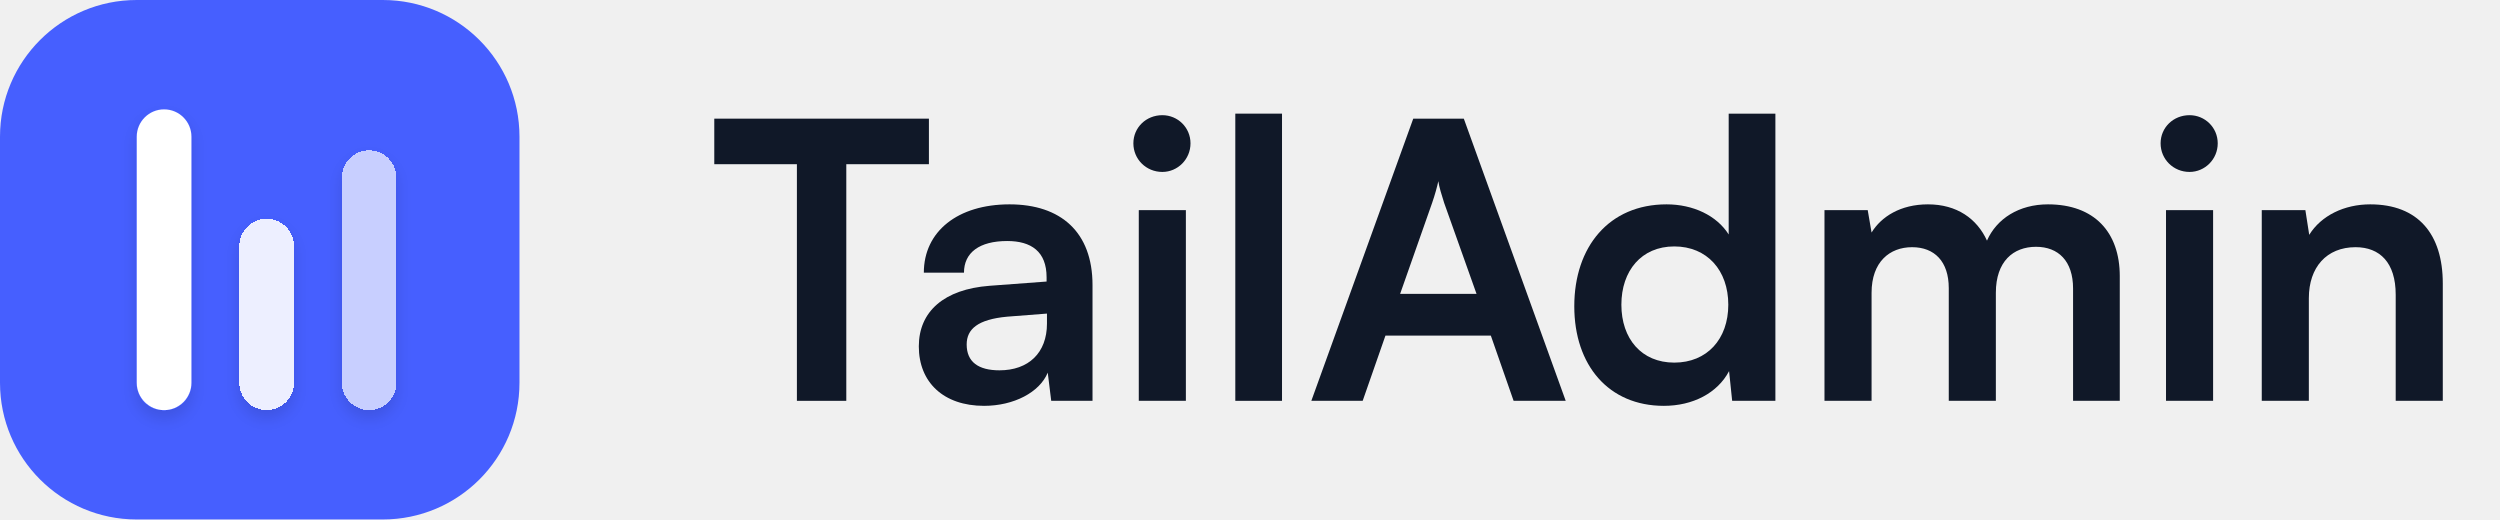
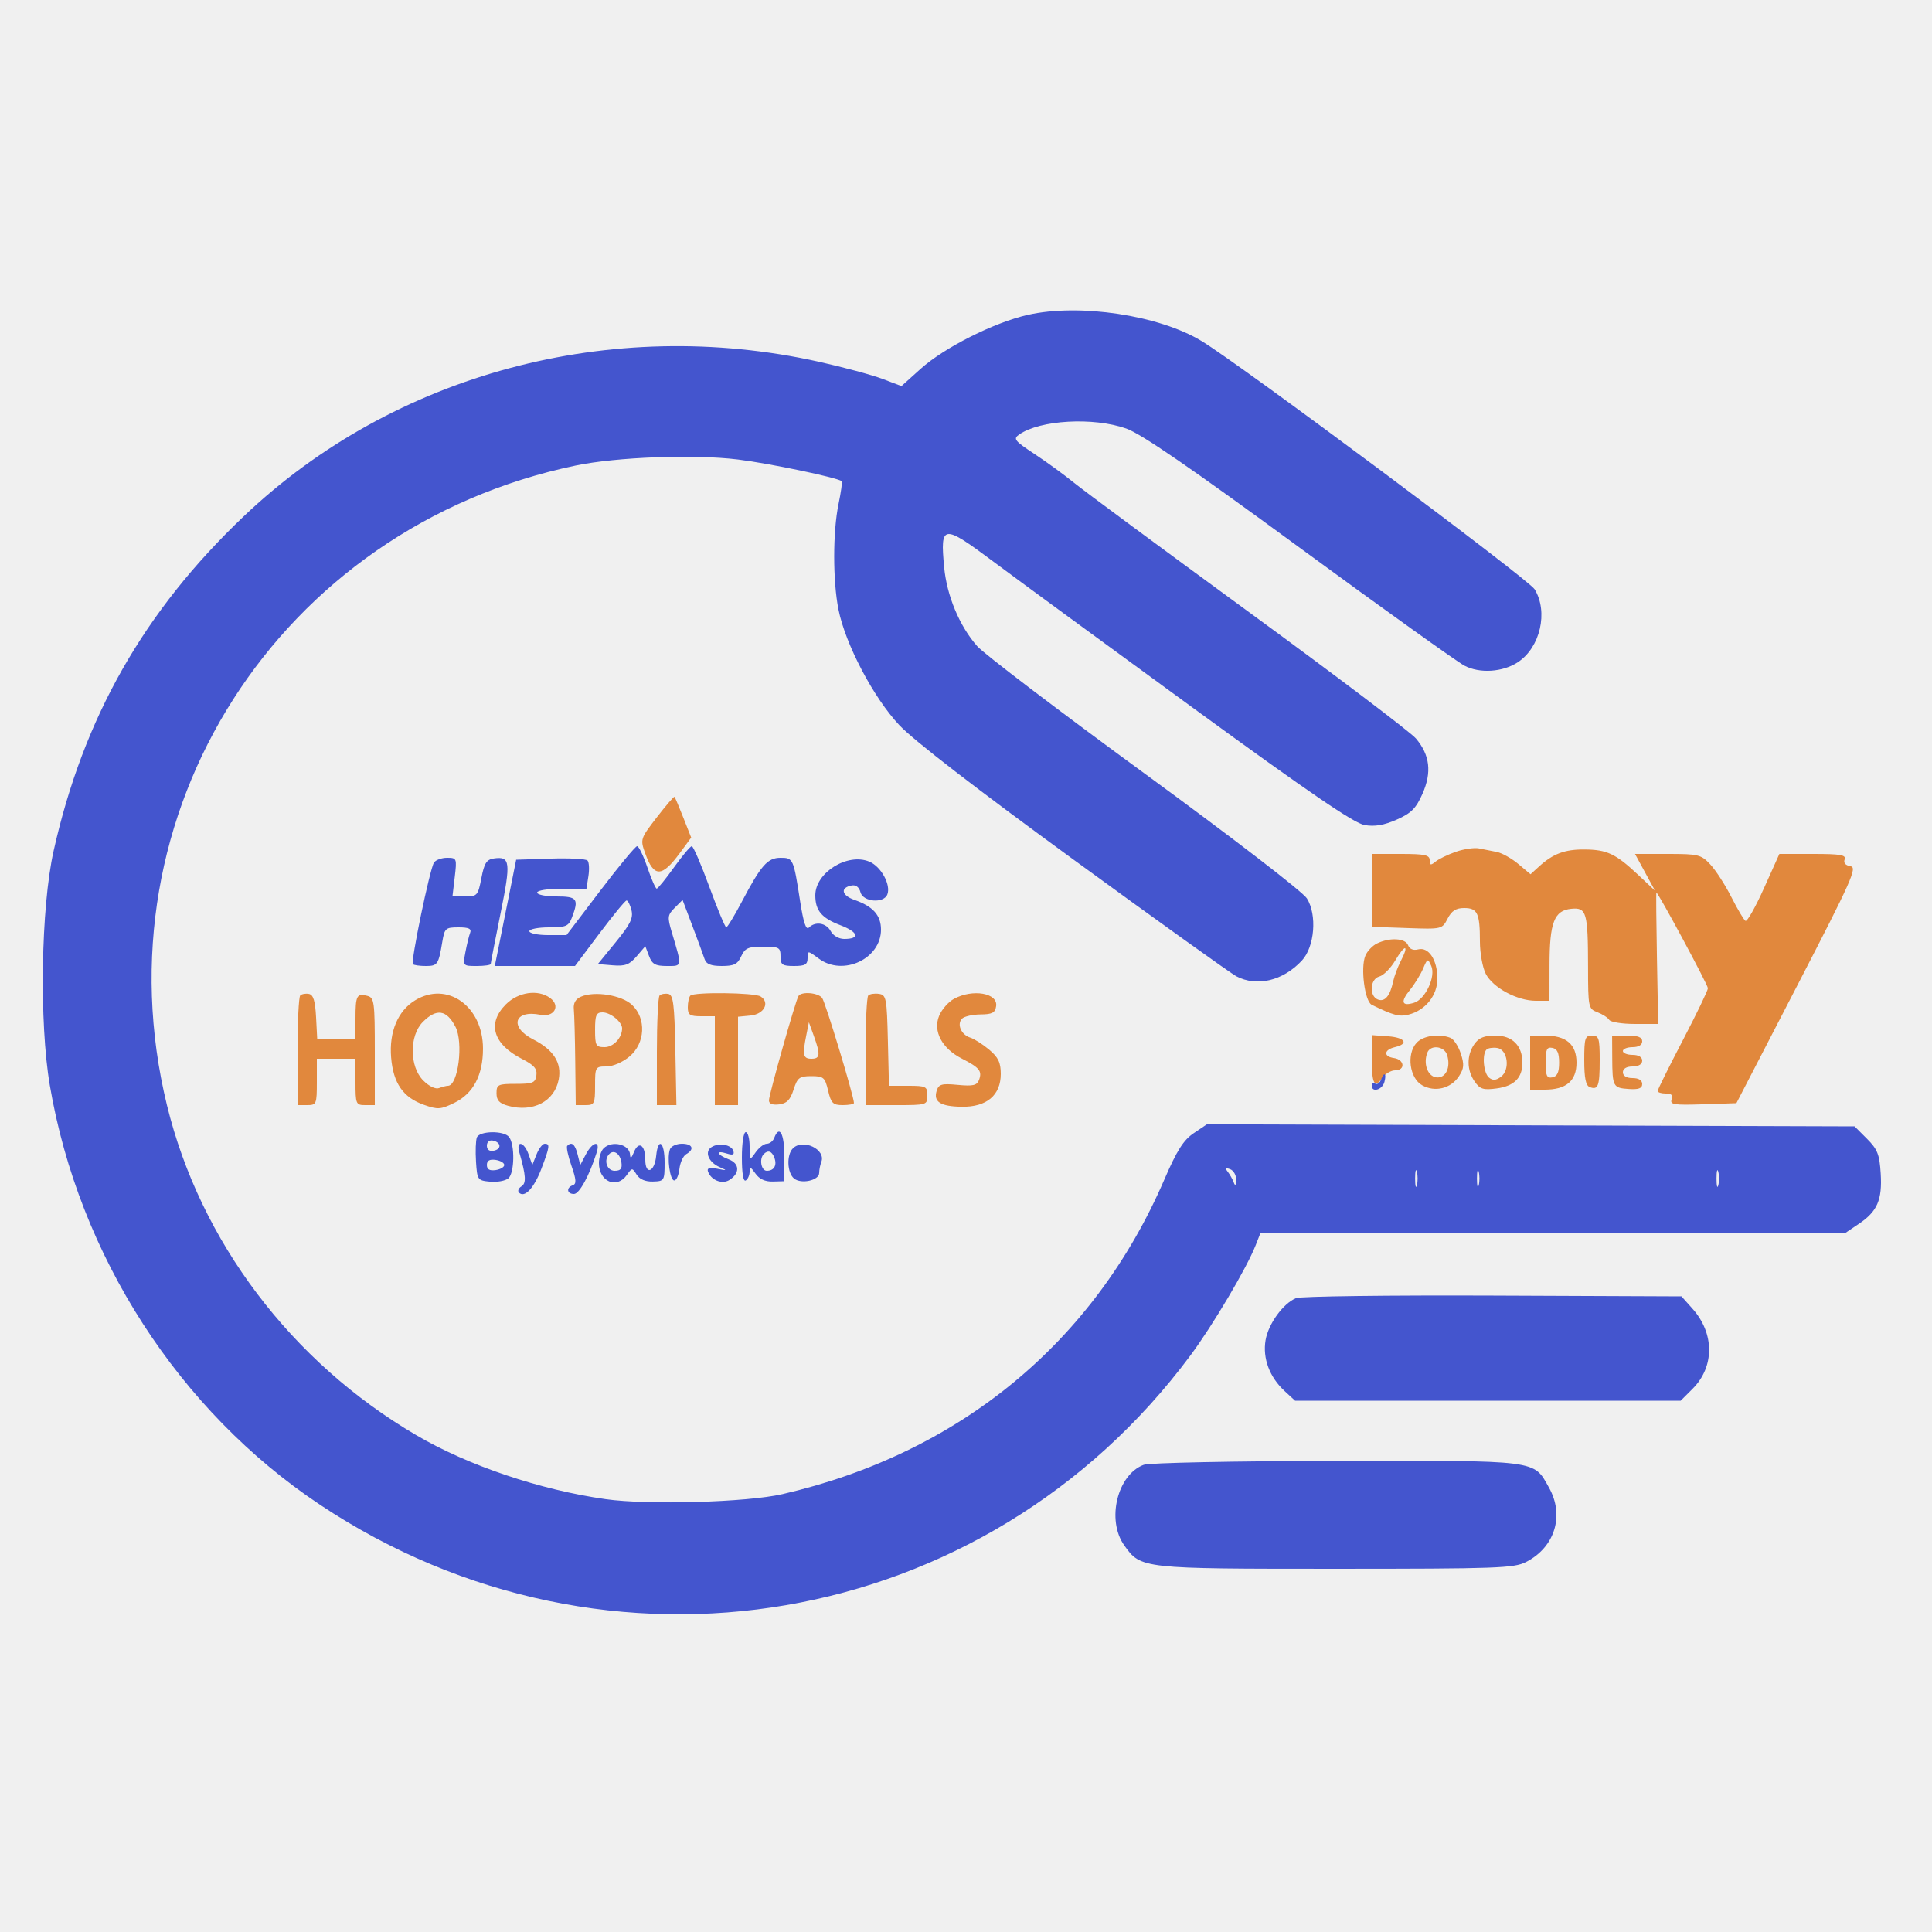
- <svg xmlns="http://www.w3.org/2000/svg" width="154" height="32" viewBox="0 0 154 32" fill="none">
-   <path d="M0 8.421C0 3.77 3.77 0 8.421 0H23.579C28.23 0 32 3.77 32 8.421V23.579C32 28.23 28.23 32 23.579 32H8.421C3.77 32 0 28.23 0 23.579V8.421Z" fill="#465FFF" />
-   <g filter="url(#filter0_d_1624_24907)">
-     <path d="M8.424 8.422C8.424 7.491 9.178 6.737 10.108 6.737V6.737C11.038 6.737 11.792 7.491 11.792 8.422V23.579C11.792 24.51 11.038 25.264 10.108 25.264V25.264C9.178 25.264 8.424 24.51 8.424 23.579V8.422Z" fill="white" />
-   </g>
-   <g filter="url(#filter1_d_1624_24907)">
-     <path d="M14.742 15.157C14.742 14.227 15.496 13.473 16.426 13.473V13.473C17.357 13.473 18.111 14.227 18.111 15.157V23.578C18.111 24.508 17.357 25.262 16.426 25.262V25.262C15.496 25.262 14.742 24.508 14.742 23.578V15.157Z" fill="white" fill-opacity="0.9" shape-rendering="crispEdges" />
-   </g>
-   <g filter="url(#filter2_d_1624_24907)">
-     <path d="M21.055 10.946C21.055 10.016 21.809 9.262 22.739 9.262V9.262C23.669 9.262 24.423 10.016 24.423 10.946V23.578C24.423 24.508 23.669 25.262 22.739 25.262V25.262C21.809 25.262 21.055 24.508 21.055 23.578V10.946Z" fill="white" fill-opacity="0.7" shape-rendering="crispEdges" />
-   </g>
-   <path d="M44 10.115H49.089V24.691H52.132V10.115H57.221V7.309H44V10.115Z" fill="#101828" />
-   <path d="M60.617 25C62.448 25 64.042 24.168 64.541 22.955L64.755 24.691H67.299V17.558C67.299 14.3 65.349 12.588 62.187 12.588C59.001 12.588 56.908 14.252 56.908 16.797H59.381C59.381 15.56 60.332 14.847 62.044 14.847C63.519 14.847 64.47 15.489 64.47 17.082V17.343L60.95 17.605C58.168 17.819 56.599 19.174 56.599 21.338C56.599 23.549 58.121 25 60.617 25ZM61.569 22.812C60.261 22.812 59.547 22.289 59.547 21.219C59.547 20.268 60.237 19.674 62.044 19.507L64.493 19.317V19.935C64.493 21.742 63.352 22.812 61.569 22.812Z" fill="#101828" />
-   <path d="M71.6 10.591C72.551 10.591 73.335 9.806 73.335 8.831C73.335 7.856 72.551 7.095 71.6 7.095C70.601 7.095 69.816 7.856 69.816 8.831C69.816 9.806 70.601 10.591 71.6 10.591ZM70.149 24.691H73.05V12.944H70.149V24.691Z" fill="#101828" />
-   <path d="M78.972 24.691V7H76.095V24.691H78.972Z" fill="#101828" />
-   <path d="M83.941 24.691L85.344 20.672H91.835L93.238 24.691H96.448L90.171 7.309H87.056L80.778 24.691H83.941ZM88.221 12.493C88.387 12.017 88.53 11.494 88.601 11.161C88.649 11.518 88.815 12.041 88.958 12.493L90.955 18.104H86.247L88.221 12.493Z" fill="#101828" />
-   <path d="M102.493 25C104.276 25 105.798 24.215 106.511 22.86L106.701 24.691H109.364V7H106.487V14.443C105.75 13.277 104.3 12.588 102.659 12.588C99.116 12.588 96.976 15.203 96.976 18.865C96.976 22.503 99.092 25 102.493 25ZM103.135 22.337C101.113 22.337 99.877 20.863 99.877 18.77C99.877 16.678 101.113 15.18 103.135 15.18C105.156 15.18 106.463 16.654 106.463 18.77C106.463 20.886 105.156 22.337 103.135 22.337Z" fill="#101828" />
-   <path d="M115.289 24.691V18.033C115.289 16.131 116.406 15.227 117.785 15.227C119.164 15.227 120.044 16.107 120.044 17.748V24.691H122.945V18.033C122.945 16.107 124.015 15.203 125.418 15.203C126.797 15.203 127.701 16.083 127.701 17.771V24.691H130.578V17.011C130.578 14.3 129.008 12.588 126.155 12.588C124.372 12.588 122.993 13.468 122.398 14.823C121.78 13.468 120.543 12.588 118.76 12.588C117.072 12.588 115.883 13.349 115.289 14.324L115.051 12.944H112.388V24.691H115.289Z" fill="#101828" />
-   <path d="M134.876 10.591C135.827 10.591 136.612 9.806 136.612 8.831C136.612 7.856 135.827 7.095 134.876 7.095C133.877 7.095 133.093 7.856 133.093 8.831C133.093 9.806 133.877 10.591 134.876 10.591ZM133.426 24.691H136.327V12.944H133.426V24.691Z" fill="#101828" />
-   <path d="M142.225 24.691V18.366C142.225 16.464 143.318 15.227 145.102 15.227C146.6 15.227 147.575 16.178 147.575 18.152V24.691H150.476V17.462C150.476 14.419 148.954 12.588 146.005 12.588C144.412 12.588 142.985 13.277 142.248 14.466L142.011 12.944H139.324V24.691H142.225Z" fill="#101828" />
-   <defs>
-     <filter id="filter0_d_1624_24907" x="7.424" y="6.237" width="5.368" height="20.526" filterUnits="userSpaceOnUse" color-interpolation-filters="sRGB">
-       <feFlood flood-opacity="0" result="BackgroundImageFix" />
-       <feColorMatrix in="SourceAlpha" type="matrix" values="0 0 0 0 0 0 0 0 0 0 0 0 0 0 0 0 0 0 127 0" result="hardAlpha" />
-       <feOffset dy="0.5" />
-       <feGaussianBlur stdDeviation="0.5" />
-       <feComposite in2="hardAlpha" operator="out" />
-       <feColorMatrix type="matrix" values="0 0 0 0 0 0 0 0 0 0 0 0 0 0 0 0 0 0 0.12 0" />
-       <feBlend mode="normal" in2="BackgroundImageFix" result="effect1_dropShadow_1624_24907" />
-       <feBlend mode="normal" in="SourceGraphic" in2="effect1_dropShadow_1624_24907" result="shape" />
-     </filter>
-     <filter id="filter1_d_1624_24907" x="13.742" y="12.973" width="5.368" height="13.79" filterUnits="userSpaceOnUse" color-interpolation-filters="sRGB">
-       <feFlood flood-opacity="0" result="BackgroundImageFix" />
-       <feColorMatrix in="SourceAlpha" type="matrix" values="0 0 0 0 0 0 0 0 0 0 0 0 0 0 0 0 0 0 127 0" result="hardAlpha" />
-       <feOffset dy="0.5" />
-       <feGaussianBlur stdDeviation="0.5" />
-       <feComposite in2="hardAlpha" operator="out" />
-       <feColorMatrix type="matrix" values="0 0 0 0 0 0 0 0 0 0 0 0 0 0 0 0 0 0 0.12 0" />
-       <feBlend mode="normal" in2="BackgroundImageFix" result="effect1_dropShadow_1624_24907" />
-       <feBlend mode="normal" in="SourceGraphic" in2="effect1_dropShadow_1624_24907" result="shape" />
-     </filter>
-     <filter id="filter2_d_1624_24907" x="20.055" y="8.762" width="5.368" height="18" filterUnits="userSpaceOnUse" color-interpolation-filters="sRGB">
-       <feFlood flood-opacity="0" result="BackgroundImageFix" />
-       <feColorMatrix in="SourceAlpha" type="matrix" values="0 0 0 0 0 0 0 0 0 0 0 0 0 0 0 0 0 0 127 0" result="hardAlpha" />
-       <feOffset dy="0.5" />
-       <feGaussianBlur stdDeviation="0.5" />
-       <feComposite in2="hardAlpha" operator="out" />
-       <feColorMatrix type="matrix" values="0 0 0 0 0 0 0 0 0 0 0 0 0 0 0 0 0 0 0.12 0" />
-       <feBlend mode="normal" in2="BackgroundImageFix" result="effect1_dropShadow_1624_24907" />
-       <feBlend mode="normal" in="SourceGraphic" in2="effect1_dropShadow_1624_24907" result="shape" />
-     </filter>
-   </defs>
+ <svg xmlns="http://www.w3.org/2000/svg" width="500" height="500" viewBox="0 0 500 500" version="1.1">
+   <path d="M 169.966 211.545 C 165.729 217.036, 165.673 217.208, 166.965 220.820 C 169.221 227.126, 171.270 227.118, 175.929 220.782 L 178.880 216.769 176.856 211.635 C 175.743 208.811, 174.709 206.376, 174.558 206.225 C 174.406 206.073, 172.340 208.467, 169.966 211.545 M 376.741 220.453 C 374.673 221.178, 372.310 222.328, 371.491 223.008 C 370.274 224.017, 370 223.947, 370 222.622 C 370 221.270, 368.752 221, 362.500 221 L 355 221 355 230.429 L 355 239.858 364.106 240.179 C 373.164 240.498, 373.220 240.485, 374.632 237.750 C 375.680 235.719, 376.801 235, 378.919 235 C 382.365 235, 383 236.343, 383 243.631 C 383 246.639, 383.684 250.423, 384.521 252.040 C 386.371 255.619, 392.658 259, 397.460 259 L 401 259 401.015 249.750 C 401.032 238.722, 402.228 235.629, 406.642 235.196 C 410.597 234.809, 410.968 236.096, 410.986 250.275 C 411 260.726, 411.072 261.077, 413.403 261.963 C 414.724 262.466, 416.101 263.354, 416.462 263.938 C 416.823 264.522, 419.821 265, 423.125 265 L 429.132 265 428.816 247.999 C 428.642 238.648, 428.578 230.998, 428.673 230.999 C 429.152 231.002, 442 254.869, 442 255.754 C 442 256.321, 439.075 262.389, 435.500 269.238 C 431.925 276.087, 429 281.986, 429 282.346 C 429 282.706, 429.948 283, 431.107 283 C 432.593 283, 433.040 283.454, 432.624 284.539 C 432.115 285.864, 433.238 286.037, 440.707 285.789 L 449.380 285.500 465.160 255 C 479.266 227.735, 480.723 224.465, 478.893 224.170 C 477.602 223.962, 477.048 223.317, 477.392 222.420 C 477.837 221.260, 476.341 221, 469.219 221 L 460.500 221.001 456.500 229.899 C 454.300 234.793, 452.152 238.585, 451.728 238.326 C 451.303 238.067, 449.663 235.300, 448.083 232.177 C 446.504 229.055, 444.060 225.262, 442.653 223.750 C 440.251 221.167, 439.579 221, 431.618 221 L 423.141 221 425.724 225.750 L 428.307 230.500 423.904 226.367 C 418.128 220.946, 415.892 219.892, 410.070 219.847 C 404.969 219.808, 401.936 220.943, 398.298 224.254 L 396.096 226.259 392.971 223.629 C 391.252 222.183, 388.756 220.775, 387.423 220.500 C 386.090 220.225, 383.988 219.805, 382.750 219.568 C 381.512 219.330, 378.808 219.728, 376.741 220.453 M 356.364 244.170 C 355.189 244.738, 353.832 246.170, 353.347 247.352 C 352.069 250.471, 353.200 259.150, 355 260.033 C 360.581 262.770, 362.127 263.185, 364.509 262.587 C 368.895 261.486, 372 257.623, 372 253.268 C 372 248.439, 369.733 244.996, 367.020 245.705 C 365.751 246.037, 364.799 245.639, 364.405 244.613 C 363.707 242.794, 359.667 242.570, 356.364 244.170 M 361.099 248.558 C 359.916 250.561, 358.061 252.433, 356.975 252.717 C 354.548 253.352, 354.270 257.783, 356.601 258.677 C 358.388 259.363, 359.753 257.746, 360.548 254 C 360.840 252.625, 361.751 250.202, 362.571 248.615 C 364.769 244.363, 363.600 244.317, 361.099 248.558 M 368.283 250.700 C 367.626 252.240, 366.086 254.730, 364.861 256.234 C 362.368 259.294, 362.787 260.520, 365.982 259.506 C 368.901 258.579, 371.626 252.717, 370.407 249.985 C 369.512 247.980, 369.431 248.007, 368.283 250.700 M 77.701 257.632 C 77.316 258.018, 77 264.558, 77 272.167 L 77 286 79.500 286 C 81.889 286, 82 285.733, 82 280 L 82 274 87 274 L 92 274 92 280 C 92 285.733, 92.111 286, 94.500 286 L 97 286 97 272.117 C 97 259.212, 96.863 258.197, 95.058 257.725 C 92.324 257.010, 92 257.640, 92 263.667 L 92 269 87.050 269 L 82.100 269 81.800 263.260 C 81.579 259.033, 81.092 257.442, 79.951 257.225 C 79.099 257.063, 78.087 257.246, 77.701 257.632 M 107.420 258.886 C 102.958 261.607, 100.674 267.058, 101.223 273.679 C 101.775 280.330, 104.324 284.020, 109.674 285.912 C 113.298 287.193, 114.030 287.147, 117.584 285.412 C 122.473 283.025, 124.996 278.256, 124.998 271.398 C 125.002 260.403, 115.741 253.811, 107.420 258.886 M 130.923 259.923 C 125.996 264.850, 127.594 270.222, 135.129 274.066 C 138.218 275.641, 139.054 276.604, 138.813 278.302 C 138.538 280.231, 137.888 280.500, 133.500 280.500 C 128.873 280.500, 128.500 280.681, 128.500 282.928 C 128.500 284.776, 129.217 285.553, 131.500 286.181 C 137.942 287.952, 143.526 285.041, 144.593 279.358 C 145.405 275.030, 143.277 271.692, 137.985 268.993 C 131.714 265.793, 133.053 261.261, 139.867 262.623 C 143.418 263.334, 145.151 260.315, 142.363 258.276 C 139.227 255.983, 134.129 256.717, 130.923 259.923 M 150.383 257.929 C 148.961 258.539, 148.344 259.604, 148.505 261.169 C 148.637 262.451, 148.802 268.563, 148.872 274.750 L 149 286 151.500 286 C 153.833 286, 154 285.667, 154 281 C 154 276.140, 154.082 276, 156.923 276 C 158.609 276, 161.149 274.904, 162.923 273.411 C 167.003 269.978, 167.309 263.579, 163.562 260.058 C 160.875 257.534, 153.920 256.410, 150.383 257.929 M 170.701 257.632 C 170.316 258.018, 170 264.558, 170 272.167 L 170 286 172.527 286 L 175.055 286 174.777 271.762 C 174.545 259.848, 174.247 257.477, 172.951 257.228 C 172.099 257.065, 171.087 257.246, 170.701 257.632 M 178.667 257.667 C 178.300 258.033, 178 259.383, 178 260.667 C 178 262.667, 178.500 263, 181.500 263 L 185 263 185 274.500 L 185 286 188 286 L 191 286 191 274.563 L 191 263.127 194.242 262.813 C 197.740 262.475, 199.334 259.460, 196.848 257.885 C 195.263 256.880, 179.641 256.693, 178.667 257.667 M 206.643 257.768 C 205.875 259.012, 199 283.311, 199 284.785 C 199 285.654, 199.933 286.020, 201.625 285.816 C 203.627 285.575, 204.518 284.668, 205.375 282 C 206.375 278.890, 206.886 278.500, 209.962 278.500 C 213.139 278.500, 213.498 278.809, 214.312 282.250 C 215.085 285.518, 215.572 286, 218.099 286 C 219.695 286, 221 285.754, 221 285.454 C 221 283.741, 213.592 259.291, 212.757 258.250 C 211.659 256.879, 207.400 256.544, 206.643 257.768 M 224.709 257.624 C 224.319 258.014, 224 264.558, 224 272.167 L 224 286 232 286 C 239.867 286, 240 285.958, 240 283.500 C 240 281.169, 239.665 281, 235.032 281 L 230.063 281 229.782 269.250 C 229.519 258.291, 229.363 257.480, 227.459 257.208 C 226.336 257.047, 225.099 257.235, 224.709 257.624 M 246.888 258.500 C 245.451 259.280, 243.729 261.241, 243.059 262.857 C 241.395 266.874, 243.753 271.323, 248.953 273.976 C 253.525 276.308, 254.240 277.210, 253.353 279.523 C 252.825 280.898, 251.771 281.136, 247.870 280.762 C 243.730 280.364, 242.952 280.576, 242.421 282.249 C 241.503 285.142, 243.367 286.344, 248.894 286.426 C 255.361 286.523, 259 283.458, 259 277.915 C 259 274.992, 258.348 273.629, 256.005 271.658 C 254.358 270.272, 252.150 268.865, 251.098 268.531 C 248.747 267.785, 247.565 265.035, 248.985 263.615 C 249.562 263.038, 251.715 262.550, 253.767 262.533 C 256.796 262.506, 257.557 262.100, 257.802 260.380 C 258.286 256.993, 251.737 255.864, 246.888 258.500 M 109.455 264.455 C 105.892 268.017, 105.940 276.031, 109.544 279.635 C 111.045 281.136, 112.719 281.938, 113.626 281.590 C 114.472 281.265, 115.505 281, 115.921 281 C 118.579 281, 119.995 269.758, 117.850 265.684 C 115.545 261.305, 112.979 260.930, 109.455 264.455 M 154 266.500 C 154 270.616, 154.210 271, 156.465 271 C 158.747 271, 161 268.585, 161 266.137 C 161 264.470, 157.973 262, 155.929 262 C 154.310 262, 154 262.722, 154 266.500 M 208.670 267.901 C 207.637 273.066, 207.841 274, 210 274 C 212.270 274, 212.374 272.957, 210.594 268.026 L 209.339 264.553 208.670 267.901 M 355 273.776 C 355 280.486, 355.713 281.855, 357.717 278.994 C 358.485 277.897, 359.988 277, 361.057 277 C 363.769 277, 363.500 274.210, 360.750 273.820 C 357.976 273.426, 358.131 271.677, 361 271 C 364.678 270.132, 363.669 268.512, 359.250 268.193 L 355 267.885 355 273.776 M 366.589 269.902 C 363.954 272.813, 364.795 279.044, 368.069 280.872 C 371.384 282.724, 375.489 281.709, 377.577 278.522 C 378.897 276.508, 378.979 275.467, 378.042 272.626 C 377.416 270.729, 376.213 268.912, 375.370 268.588 C 372.343 267.427, 368.279 268.035, 366.589 269.902 M 381.557 270.223 C 379.544 273.096, 379.576 276.949, 381.636 279.891 C 383.032 281.884, 383.870 282.147, 387.351 281.680 C 391.870 281.074, 394 278.943, 394 275.031 C 394 270.615, 391.396 268, 387 268 C 384.117 268, 382.711 268.574, 381.557 270.223 M 396 275 L 396 282 399.777 282 C 405.338 282, 408 279.734, 408 275 C 408 270.266, 405.338 268, 399.777 268 L 396 268 396 275 M 410 274.393 C 410 278.955, 410.402 280.940, 411.402 281.324 C 413.606 282.170, 414 281.109, 414 274.333 C 414 268.667, 413.789 268, 412 268 C 410.209 268, 410 268.667, 410 274.393 M 417.243 273.750 C 417.283 281.250, 417.444 281.554, 421.529 281.829 C 424.081 282.001, 425 281.657, 425 280.531 C 425 279.565, 424.078 279, 422.500 279 C 420.944 279, 420 278.433, 420 277.500 C 420 276.567, 420.944 276, 422.500 276 C 424.056 276, 425 275.433, 425 274.500 C 425 273.567, 424.056 273, 422.500 273 C 421.125 273, 420 272.550, 420 272 C 420 271.450, 421.125 271, 422.500 271 C 424.056 271, 425 270.433, 425 269.500 C 425 268.423, 423.901 268, 421.106 268 L 417.212 268 417.243 273.750 M 369.390 272.427 C 368.301 275.264, 369.452 278.493, 371.664 278.808 C 374.125 279.159, 375.537 276.266, 374.500 273 C 373.770 270.700, 370.206 270.301, 369.390 272.427 M 384.709 271.624 C 383.507 272.827, 383.926 277.694, 385.332 278.861 C 386.314 279.675, 387.125 279.629, 388.418 278.684 C 390.891 276.875, 390.215 271.602, 387.459 271.208 C 386.336 271.047, 385.099 271.235, 384.709 271.624 M 400 275 C 400 278.411, 400.311 279.087, 401.750 278.810 C 403.016 278.566, 403.500 277.512, 403.500 275 C 403.500 272.488, 403.016 271.434, 401.750 271.190 C 400.311 270.913, 400 271.589, 400 275" stroke="none" fill="#e1883d" fill-rule="evenodd" />
+   <path d="M 266 81.486 C 257.302 83.446, 244.383 89.951, 238.268 95.449 L 233.295 99.920 228.398 98.063 C 225.704 97.041, 218.325 95.051, 212 93.640 C 158.100 81.616, 101.899 96.709, 63.059 133.639 C 37.244 158.185, 21.581 185.759, 13.872 220.230 C 10.597 234.874, 10.120 264.585, 12.898 280.903 C 20.393 324.930, 46.276 365.102, 82.822 389.430 C 157.138 438.901, 255.048 422.115, 308.061 350.815 C 313.867 343.007, 322.657 328.157, 324.970 322.250 L 326.243 319 401.973 319 L 477.704 319 481.088 316.720 C 485.853 313.509, 487.147 310.521, 486.724 303.702 C 486.418 298.759, 485.893 297.431, 483.164 294.702 L 479.962 291.500 396.154 291.233 L 312.345 290.967 308.932 293.267 C 306.278 295.055, 304.581 297.737, 301.311 305.309 C 283.120 347.429, 248.289 376.112, 202.500 386.679 C 193.308 388.800, 167.694 389.529, 156.742 387.982 C 139.787 385.586, 121.165 379.295, 107.745 371.430 C 75.383 352.463, 51.781 321.218, 43.196 285.978 C 24.816 210.533, 72.136 136.516, 149 120.481 C 159.613 118.267, 179.644 117.524, 191 118.924 C 199.167 119.930, 216.818 123.623, 217.837 124.539 C 218.023 124.705, 217.650 127.370, 217.008 130.459 C 215.522 137.621, 215.513 150.262, 216.990 157.711 C 218.769 166.688, 226.049 180.541, 232.725 187.653 C 236.401 191.571, 252.841 204.260, 277.967 222.575 C 299.674 238.398, 318.574 251.939, 319.967 252.666 C 325.301 255.450, 332.027 253.838, 336.917 248.603 C 340.231 245.055, 340.903 236.756, 338.221 232.500 C 337.143 230.790, 319.073 216.887, 296.193 200.163 C 274.117 184.028, 254.626 169.199, 252.879 167.209 C 248.301 161.996, 245.033 154.162, 244.340 146.743 C 243.304 135.640, 243.981 135.566, 257.087 145.344 C 263.364 150.028, 286.721 167.145, 308.991 183.382 C 339.020 205.278, 350.435 213.067, 353.173 213.529 C 355.797 213.973, 358.199 213.563, 361.472 212.116 C 365.231 210.452, 366.455 209.225, 368.131 205.437 C 370.591 199.876, 370.069 195.424, 366.455 191.129 C 365.100 189.518, 345.655 174.800, 323.245 158.423 C 300.835 142.046, 280.475 126.993, 278 124.972 C 275.525 122.951, 270.908 119.589, 267.740 117.500 C 262.566 114.090, 262.159 113.577, 263.745 112.466 C 269.153 108.678, 282.925 107.902, 291.465 110.903 C 295.332 112.262, 308.119 121.045, 336.190 141.622 C 357.811 157.470, 377.075 171.264, 379 172.276 C 382.937 174.344, 388.871 173.965, 392.798 171.395 C 398.618 167.586, 400.746 158.371, 397.161 152.500 C 395.571 149.897, 321.324 94.555, 311 88.278 C 299.974 81.574, 279.391 78.468, 266 81.486 M 155.350 230.500 L 146.613 242 141.807 242 C 139.163 242, 137 241.550, 137 241 C 137 240.450, 139.261 240, 142.025 240 C 146.498 240, 147.156 239.719, 148.025 237.435 C 149.852 232.629, 149.386 232, 144 232 C 141.250 232, 139 231.550, 139 231 C 139 230.438, 141.796 230, 145.387 230 L 151.773 230 152.279 226.750 C 152.558 224.963, 152.455 223.144, 152.051 222.709 C 151.648 222.274, 147.327 222.049, 142.450 222.209 L 133.582 222.500 131.476 233 C 130.318 238.775, 129.073 244.963, 128.710 246.750 L 128.050 250 138.428 250 L 148.807 250 155.153 241.550 C 158.644 236.902, 161.789 233.077, 162.142 233.050 C 162.494 233.022, 163.069 234.140, 163.419 235.534 C 163.930 237.570, 163.139 239.190, 159.389 243.784 L 154.724 249.500 158.599 249.825 C 161.771 250.090, 162.886 249.671, 164.740 247.516 L 167.005 244.883 167.978 247.441 C 168.775 249.540, 169.606 250, 172.592 250 C 176.619 250, 176.567 250.365, 173.849 241.238 C 172.688 237.338, 172.753 236.802, 174.614 234.942 L 176.648 232.908 179.217 239.704 C 180.631 243.442, 182.046 247.287, 182.362 248.250 C 182.778 249.516, 184.007 250, 186.808 250 C 189.967 250, 190.889 249.540, 191.818 247.500 C 192.789 245.370, 193.626 245, 197.479 245 C 201.635 245, 202 245.202, 202 247.500 C 202 249.690, 202.433 250, 205.500 250 C 208.351 250, 209 249.623, 209 247.970 C 209 245.962, 209.032 245.964, 211.935 248.110 C 218.192 252.736, 228 248.150, 228 240.599 C 228 236.878, 225.948 234.575, 221.140 232.899 C 217.781 231.728, 217.391 229.747, 220.404 229.163 C 221.495 228.952, 222.345 229.603, 222.688 230.913 C 223.350 233.445, 228.723 233.884, 229.645 231.482 C 230.610 228.967, 228.015 224.249, 224.973 222.989 C 219.323 220.648, 211 225.837, 211 231.701 C 211 235.641, 212.624 237.585, 217.459 239.431 C 222.172 241.231, 222.676 243, 218.476 243 C 217.094 243, 215.615 242.149, 215 241 C 213.841 238.834, 211.035 238.365, 209.346 240.054 C 208.607 240.793, 207.930 238.774, 207.082 233.304 C 205.357 222.184, 205.275 222, 202.005 222 C 198.654 222, 196.968 223.911, 192 233.340 C 190.075 236.994, 188.256 239.987, 187.958 239.992 C 187.660 239.996, 185.686 235.275, 183.571 229.500 C 181.455 223.725, 179.415 219, 179.037 219 C 178.659 219, 176.584 221.465, 174.425 224.478 C 172.266 227.492, 170.256 229.967, 169.957 229.978 C 169.658 229.990, 168.573 227.525, 167.545 224.500 C 166.516 221.475, 165.318 219, 164.881 219 C 164.444 219, 160.155 224.175, 155.350 230.500 M 112.309 223.250 C 111.231 224.915, 106.252 248.919, 106.859 249.525 C 107.120 249.786, 108.622 250, 110.198 250 C 113.239 250, 113.490 249.632, 114.467 243.750 C 115.052 240.235, 115.314 240, 118.652 240 C 121.329 240, 122.078 240.355, 121.666 241.429 C 121.364 242.215, 120.816 244.465, 120.447 246.429 C 119.780 249.988, 119.789 250, 123.389 250 C 125.375 250, 127 249.762, 127 249.471 C 127 249.181, 128.150 243.265, 129.555 236.326 C 132.235 223.090, 132.054 221.573, 127.865 222.165 C 125.919 222.441, 125.337 223.341, 124.582 227.250 C 123.710 231.767, 123.503 232, 120.380 232 L 117.094 232 117.686 227 C 118.262 222.139, 118.207 222, 115.698 222 C 114.279 222, 112.754 222.563, 112.309 223.250 M 357.364 279.494 C 357.048 280.316, 356.388 280.740, 355.895 280.435 C 355.403 280.131, 355 280.359, 355 280.941 C 355 282.841, 357.753 282.054, 358.290 280 C 358.898 277.674, 358.207 277.297, 357.364 279.494 M 123.409 294.377 C 123.118 295.134, 123.020 297.947, 123.190 300.627 C 123.490 305.341, 123.608 305.510, 126.815 305.818 C 128.639 305.993, 130.771 305.605, 131.554 304.955 C 133.164 303.619, 133.290 296.228, 131.737 294.250 C 130.400 292.548, 124.074 292.644, 123.409 294.377 M 192 299.559 C 192 303.677, 192.372 305.888, 193 305.500 C 193.550 305.160, 194 304.133, 194 303.218 C 194 301.884, 194.299 301.982, 195.510 303.710 C 196.517 305.148, 198.015 305.837, 200.010 305.781 L 203 305.696 203 299.348 C 203 293.361, 201.709 290.989, 200.362 294.500 C 200.045 295.325, 199.185 296, 198.450 296 C 197.715 296, 196.413 297, 195.557 298.223 C 194.029 300.404, 194 300.377, 194 296.723 C 194 294.675, 193.550 293, 193 293 C 192.435 293, 192 295.853, 192 299.559 M 126 296.500 C 126 297.530, 126.655 298.020, 127.750 297.810 C 129.858 297.404, 129.725 295.629, 127.553 295.177 C 126.647 294.988, 126 295.539, 126 296.500 M 134.407 298.250 C 136.135 304.318, 136.248 306.229, 134.924 307.047 C 134.173 307.511, 133.904 308.237, 134.327 308.660 C 135.762 310.095, 138.208 307.480, 140.107 302.481 C 142.282 296.752, 142.383 296, 140.975 296 C 140.412 296, 139.458 297.238, 138.856 298.750 L 137.762 301.500 136.797 298.750 C 135.639 295.447, 133.481 294.995, 134.407 298.250 M 146.802 296.531 C 146.510 296.824, 146.997 299.141, 147.885 301.682 C 149.137 305.263, 149.219 306.398, 148.250 306.734 C 146.485 307.345, 146.693 309, 148.536 309 C 149.924 309, 152.521 304.257, 154.423 298.250 C 155.438 295.043, 153.374 295.411, 151.618 298.750 L 150.172 301.500 149.478 298.750 C 148.812 296.114, 147.941 295.392, 146.802 296.531 M 156.200 297.200 C 155.540 297.860, 155 299.570, 155 301 C 155 305.824, 159.636 307.785, 162.243 304.064 C 163.563 302.179, 163.630 302.178, 164.767 303.998 C 165.517 305.199, 167.020 305.837, 168.967 305.782 C 171.915 305.698, 172 305.560, 172 300.848 C 172 295.473, 170.307 294.176, 169.813 299.173 C 169.397 303.384, 167 304.210, 167 300.142 C 167 296.305, 165.270 295.156, 164.055 298.186 C 163.433 299.737, 163.106 299.958, 163.063 298.857 C 162.959 296.152, 158.359 295.041, 156.200 297.200 M 173.398 297.405 C 172.568 299.567, 173.376 305.500, 174.500 305.500 C 175.050 305.500, 175.652 304.150, 175.837 302.500 C 176.022 300.850, 176.809 299.140, 177.587 298.700 C 179.826 297.433, 179.233 296, 176.469 296 C 175.076 296, 173.695 296.632, 173.398 297.405 M 184.104 296.893 C 182.261 298.088, 183.376 300.793, 186.228 302.047 C 188.277 302.948, 188.220 302.990, 185.652 302.479 C 183.664 302.084, 182.927 302.282, 183.212 303.135 C 183.969 305.408, 186.854 306.582, 188.750 305.388 C 191.538 303.632, 191.455 301.123, 188.573 300.028 C 185.488 298.855, 185.099 297.579, 188.118 298.538 C 189.649 299.023, 190.113 298.834, 189.790 297.855 C 189.246 296.204, 186.012 295.657, 184.104 296.893 M 205.200 297.200 C 203.529 298.871, 203.700 303.506, 205.487 304.989 C 207.327 306.516, 212 305.493, 212 303.563 C 212 302.793, 212.251 301.510, 212.558 300.711 C 213.804 297.463, 207.801 294.599, 205.200 297.200 M 157.688 298.646 C 156.147 300.186, 157.040 303, 159.070 303 C 160.625 303, 161.060 302.461, 160.820 300.828 C 160.488 298.573, 158.880 297.453, 157.688 298.646 M 197.667 298.667 C 196.433 299.901, 196.987 303, 198.441 303 C 200.334 303, 201.155 301.568, 200.396 299.590 C 199.749 297.904, 198.763 297.570, 197.667 298.667 M 126 301.500 C 126 302.628, 126.702 303.039, 128.250 302.820 C 129.488 302.644, 130.500 302.050, 130.500 301.500 C 130.500 300.950, 129.488 300.356, 128.250 300.180 C 126.702 299.961, 126 300.372, 126 301.500 M 317.724 303.227 C 318.278 303.927, 318.981 305.175, 319.287 306 C 319.666 307.024, 319.867 306.820, 319.921 305.357 C 319.964 304.178, 319.261 302.931, 318.359 302.584 C 317.131 302.113, 316.971 302.275, 317.724 303.227 M 366.232 305 C 366.232 306.925, 366.438 307.712, 366.689 306.750 C 366.941 305.788, 366.941 304.212, 366.689 303.250 C 366.438 302.288, 366.232 303.075, 366.232 305 M 382.232 305 C 382.232 306.925, 382.438 307.712, 382.689 306.750 C 382.941 305.788, 382.941 304.212, 382.689 303.250 C 382.438 302.288, 382.232 303.075, 382.232 305 M 444.232 305 C 444.232 306.925, 444.438 307.712, 444.689 306.750 C 444.941 305.788, 444.941 304.212, 444.689 303.250 C 444.438 302.288, 444.232 303.075, 444.232 305 M 335.418 335.954 C 332.072 337.331, 328.241 342.616, 327.527 346.838 C 326.734 351.531, 328.559 356.408, 332.452 360 L 335.161 362.500 385.061 362.500 L 434.962 362.500 438.050 359.412 C 443.745 353.716, 443.734 345.092, 438.021 338.697 L 435.165 335.500 386.333 335.299 C 359.475 335.188, 336.563 335.483, 335.418 335.954 M 296 379.086 C 289.148 381.631, 286.301 393.401, 290.956 399.939 C 295.267 405.992, 295.339 406, 345.718 405.998 C 387.328 405.997, 391.812 405.838, 394.929 404.248 C 402.395 400.441, 404.937 392.219, 400.879 384.999 C 396.811 377.760, 398.644 377.991, 345.800 378.079 C 319.380 378.123, 297.396 378.568, 296 379.086" stroke="none" fill="#4455ce" fill-rule="evenodd" />
</svg>
